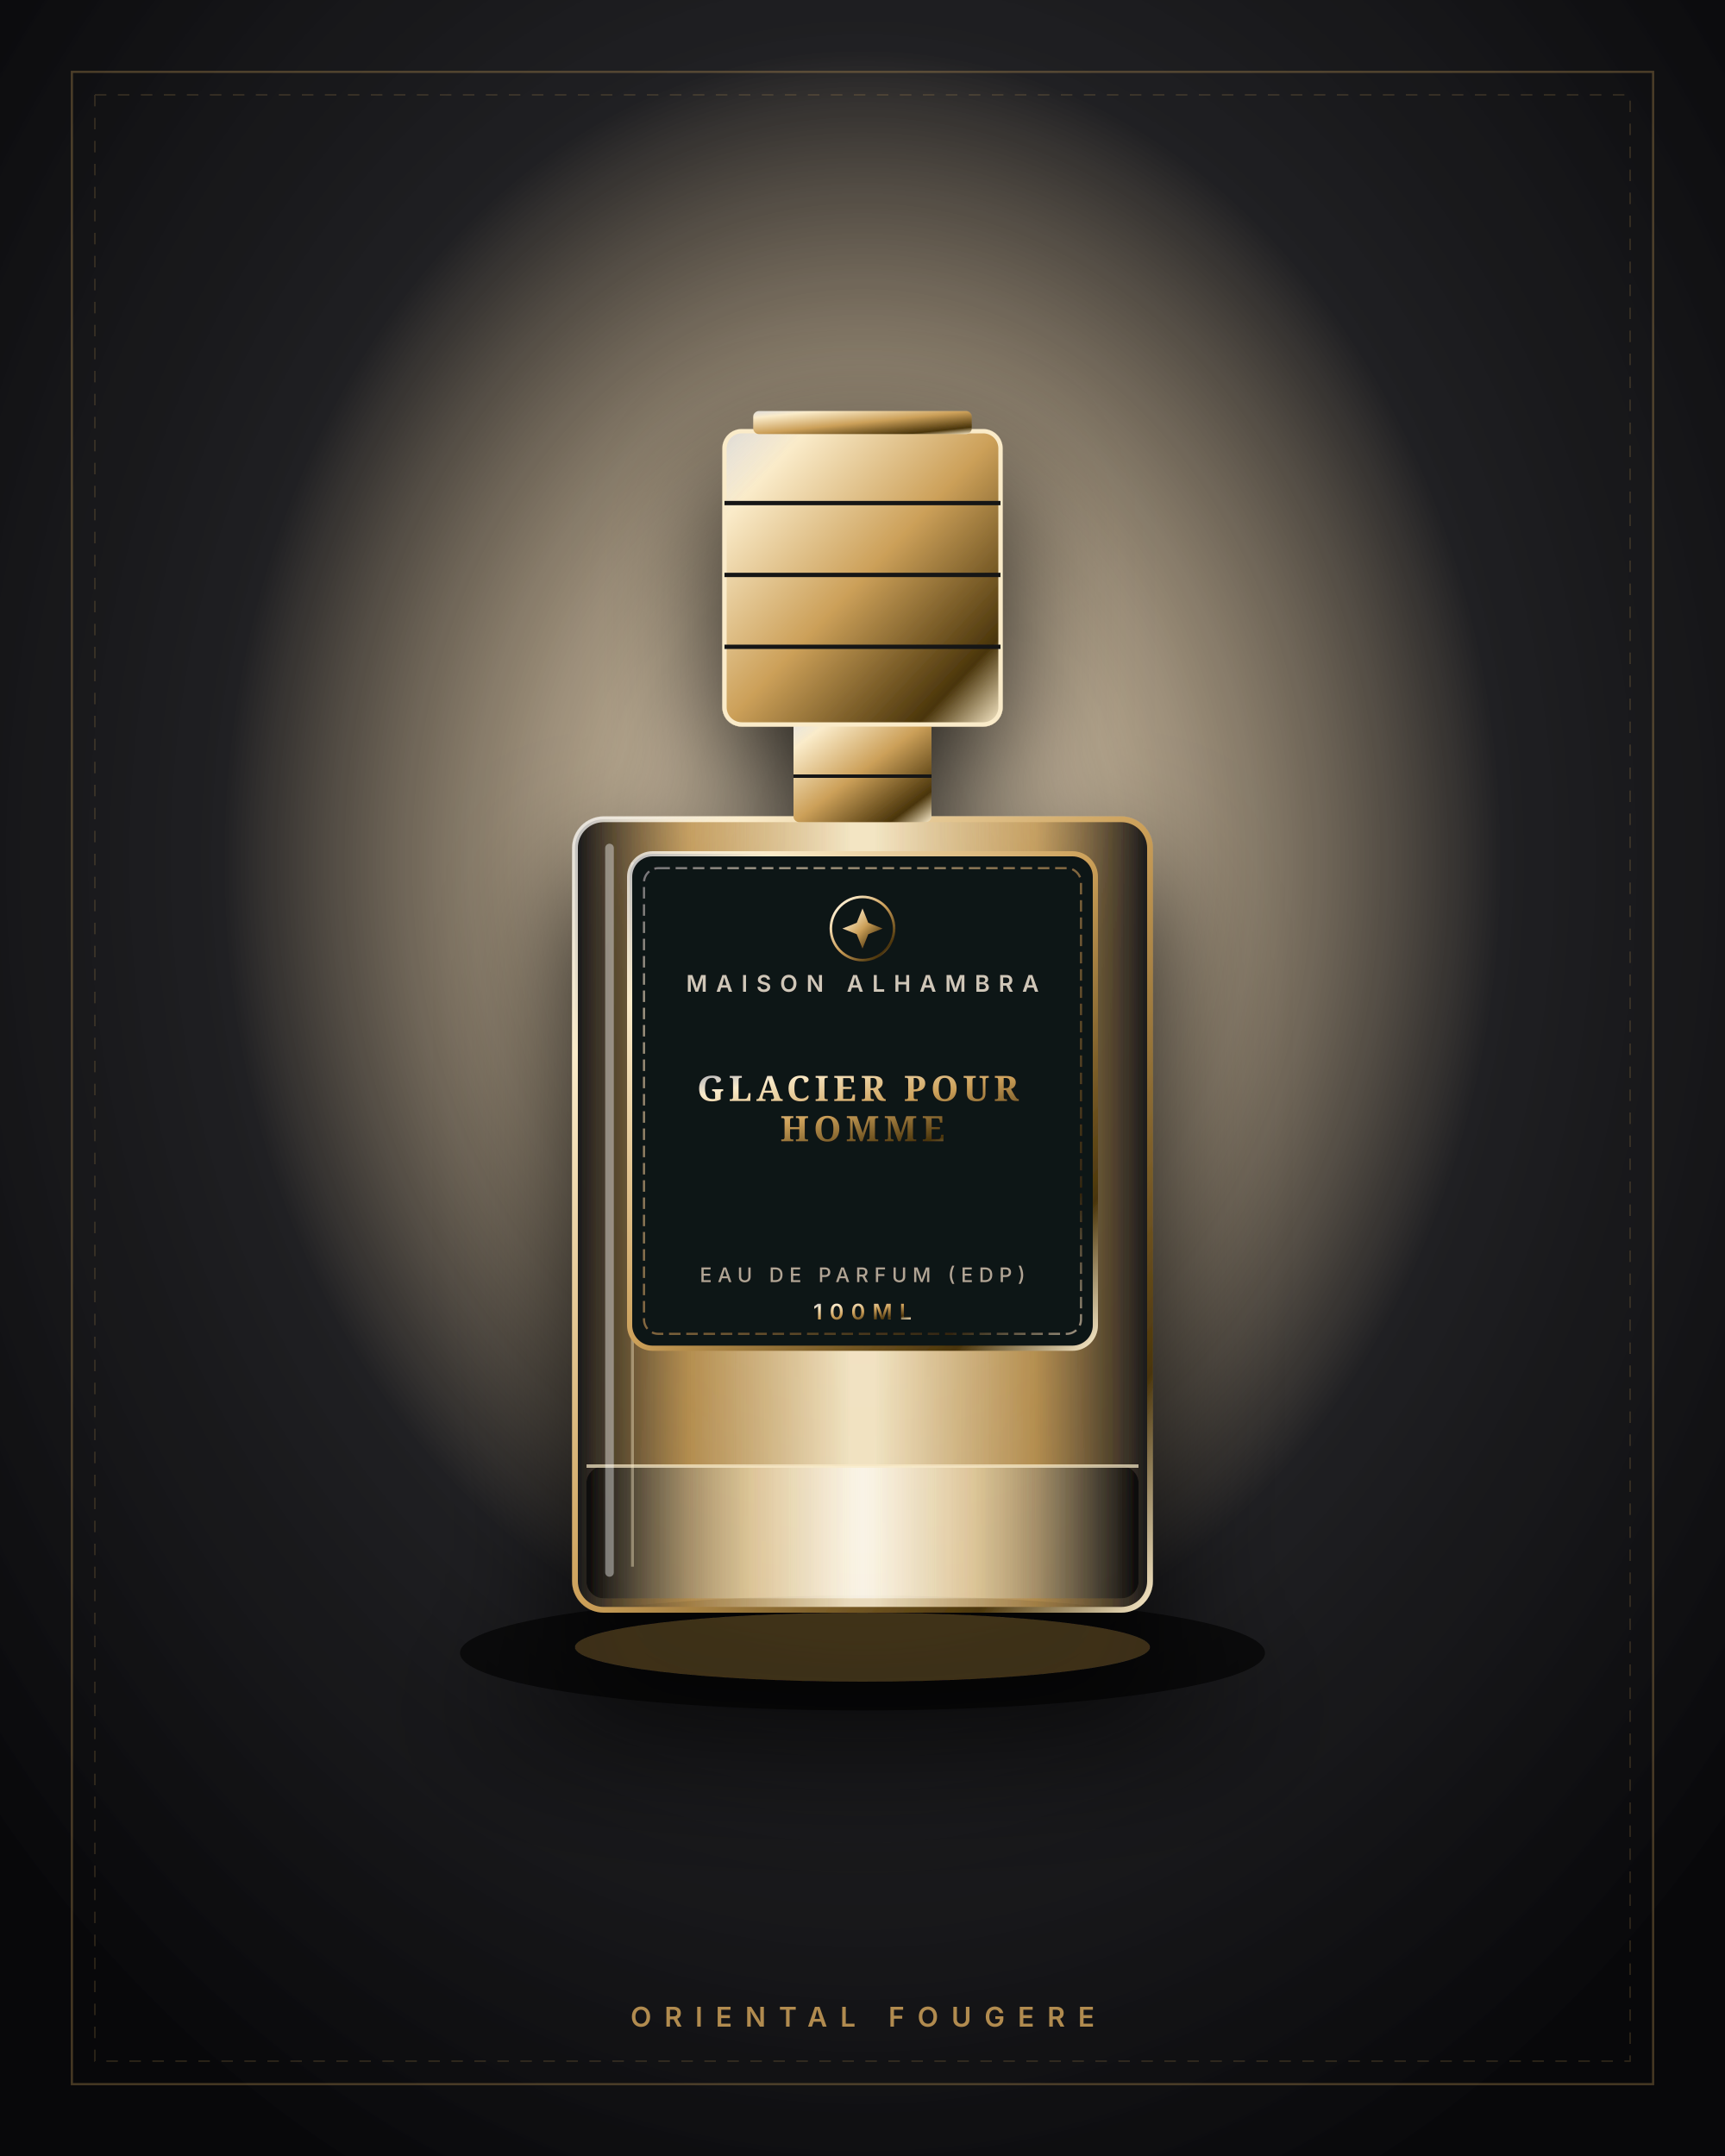
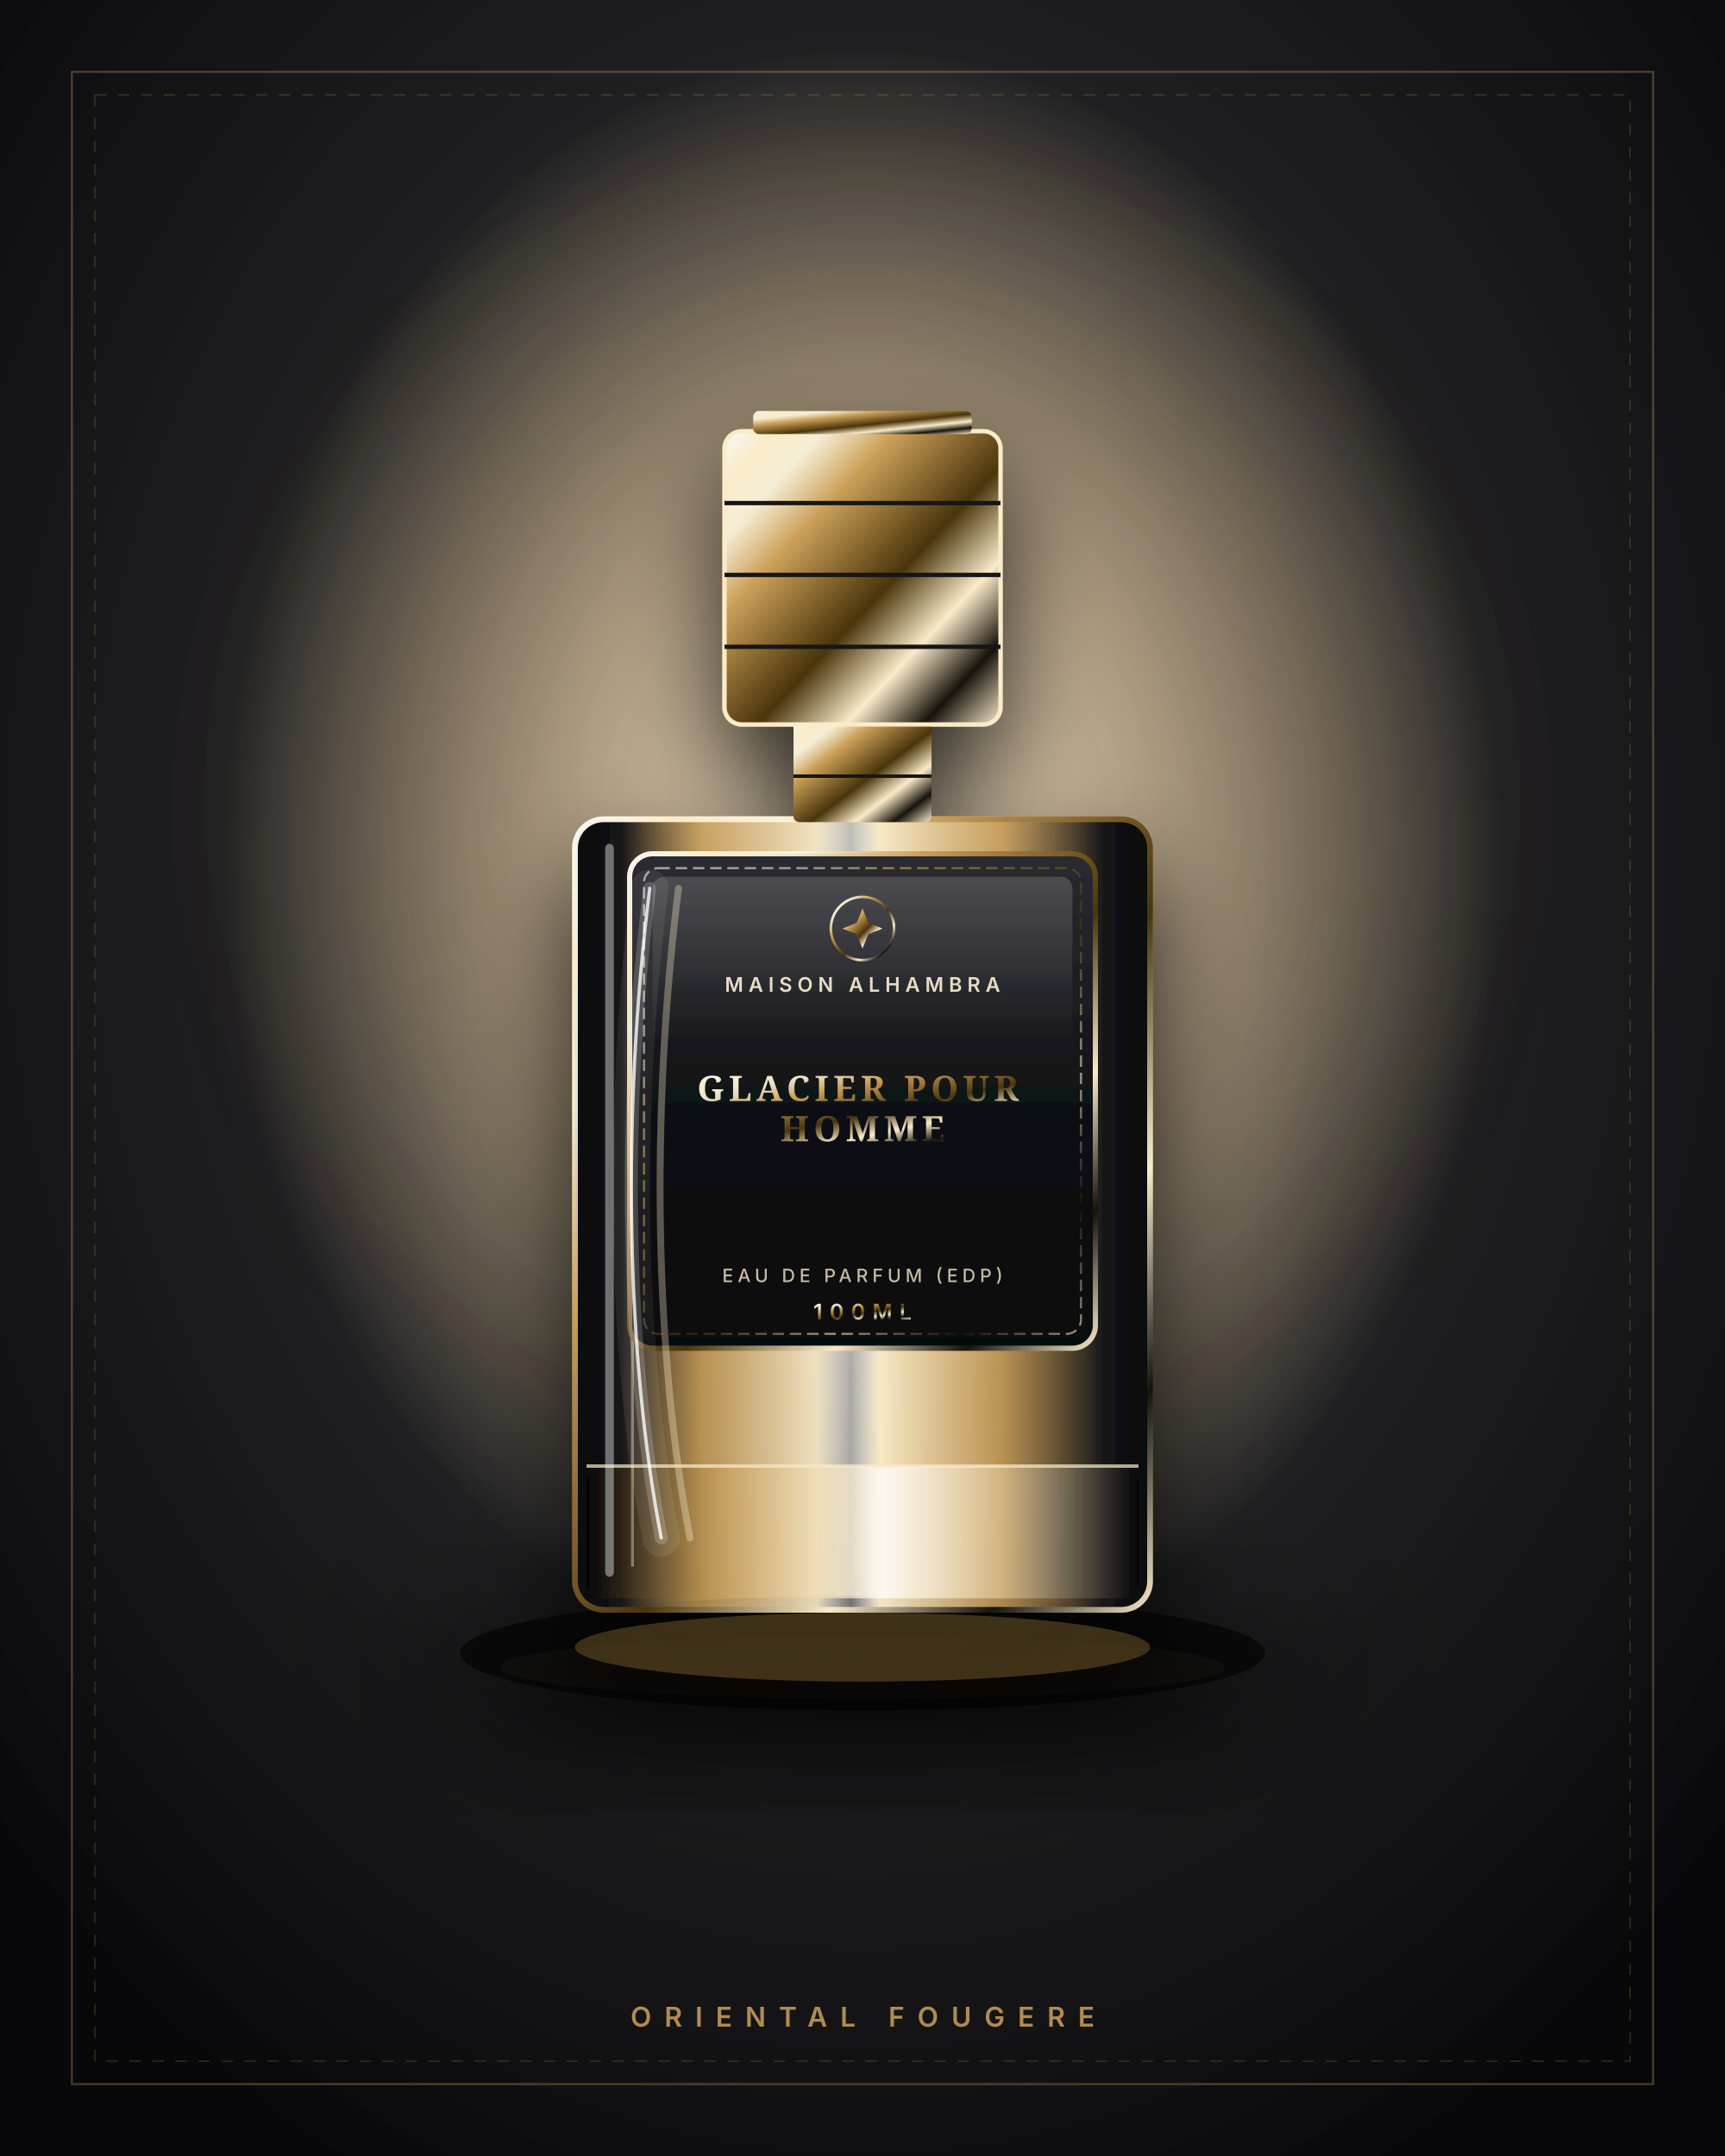
<svg xmlns="http://www.w3.org/2000/svg" viewBox="0 0 600 750" width="600" height="750">
  <defs>
    <radialGradient id="ambG" cx="50%" cy="40%" r="68%">
      <stop offset="0%" stop-color="#cca059" stop-opacity="0.32" />
      <stop offset="55%" stop-color="#151518" stop-opacity="0.95" />
      <stop offset="100%" stop-color="#08080a" />
    </radialGradient>
    <linearGradient id="metalG" x1="0%" y1="0%" x2="100%" y2="100%">
-       <stop offset="0%" stop-color="#ffffff" stop-opacity="0.7" />
-       <stop offset="15%" stop-color="#faebc9" />
-       <stop offset="50%" stop-color="#cca059" />
-       <stop offset="85%" stop-color="#4a350b" />
+       <stop offset="0%" stop-color="#ffffff" stop-opacity="0.95" />
+       <stop offset="9%" stop-color="#faebc9" />
+       <stop offset="18%" stop-color="#fff8df" stop-opacity="0.9" />
+       <stop offset="31%" stop-color="#cca059" />
+       <stop offset="56%" stop-color="#4a350b" />
+       <stop offset="72%" stop-color="#faebc9" />
+       <stop offset="86%" stop-color="#17130c" />
      <stop offset="100%" stop-color="#faebc9" />
    </linearGradient>
    <linearGradient id="bodyG" x1="0%" y1="0%" x2="100%" y2="0%">
-       <stop offset="0%" stop-color="#151518" />
-       <stop offset="20%" stop-color="#cca059" stop-opacity="0.75" />
-       <stop offset="48%" stop-color="#faebc9" stop-opacity="0.92" />
-       <stop offset="52%" stop-color="#faebc9" stop-opacity="0.92" />
-       <stop offset="80%" stop-color="#cca059" stop-opacity="0.75" />
-       <stop offset="100%" stop-color="#151518" />
+       <stop offset="0%" stop-color="#050609" />
+       <stop offset="8%" stop-color="#151518" />
+       <stop offset="22%" stop-color="#cca059" stop-opacity="0.78" />
+       <stop offset="42%" stop-color="#faebc9" stop-opacity="0.9" />
+       <stop offset="48%" stop-color="#ffffff" stop-opacity="0.38" />
+       <stop offset="53%" stop-color="#faebc9" stop-opacity="0.98" />
+       <stop offset="74%" stop-color="#cca059" stop-opacity="0.82" />
+       <stop offset="92%" stop-color="#151518" />
+       <stop offset="100%" stop-color="#050609" />
    </linearGradient>
    <linearGradient id="baseG" x1="0%" y1="0%" x2="100%" y2="0%">
      <stop offset="0%" stop-color="#000000" stop-opacity="0.8" />
-       <stop offset="30%" stop-color="#faebc9" stop-opacity="0.4" />
-       <stop offset="50%" stop-color="#ffffff" stop-opacity="0.6" />
-       <stop offset="70%" stop-color="#faebc9" stop-opacity="0.4" />
+       <stop offset="24%" stop-color="#cca059" stop-opacity="0.38" />
+       <stop offset="46%" stop-color="#faebc9" stop-opacity="0.72" />
+       <stop offset="54%" stop-color="#ffffff" stop-opacity="0.78" />
+       <stop offset="76%" stop-color="#faebc9" stop-opacity="0.36" />
      <stop offset="100%" stop-color="#000000" stop-opacity="0.8" />
    </linearGradient>
+     <linearGradient id="labelG" x1="0%" y1="0%" x2="0%" y2="100%">
+       <stop offset="0%" stop-color="#2b2b31" />
+       <stop offset="48%" stop-color="#111216" />
+       <stop offset="100%" stop-color="#06070a" />
+     </linearGradient>
+     <linearGradient id="labelSheen" x1="0%" y1="0%" x2="0%" y2="100%">
+       <stop offset="0%" stop-color="#ffffff" stop-opacity="0.75" />
+       <stop offset="100%" stop-color="#ffffff" stop-opacity="0" />
+     </linearGradient>
+     <radialGradient id="bloomG" cx="50%" cy="45%" r="58%">
+       <stop offset="0%" stop-color="#faebc9" stop-opacity="0.24" />
+       <stop offset="42%" stop-color="#cca059" stop-opacity="0.10" />
+       <stop offset="100%" stop-color="#151518" stop-opacity="0" />
+     </radialGradient>
    <filter id="flaconShadow" x="-30%" y="-20%" width="160%" height="150%">
-       <feDropShadow dx="0" dy="20" stdDeviation="22" flood-color="#000000" flood-opacity="0.85" />
+       <feDropShadow dx="0" dy="18" stdDeviation="18" flood-color="#000000" flood-opacity="0.8" />
+     </filter>
+     <filter id="softGlow" x="-40%" y="-40%" width="180%" height="180%">
+       <feGaussianBlur stdDeviation="28" />
    </filter>
  </defs>
  <rect width="600" height="750" fill="url(#ambG)" />
+   <circle cx="300" cy="300" r="245" fill="url(#bloomG)" filter="url(#softGlow)" />
+   <ellipse cx="300" cy="584" rx="174" ry="26" fill="#000000" opacity="0.42" filter="url(#softGlow)" />
+   <ellipse cx="300" cy="580" rx="126" ry="11" fill="#cca059" opacity="0.14" />
  <rect x="25" y="25" width="550" height="700" fill="none" stroke="#cca059" stroke-width="0.75" opacity="0.32" />
  <rect x="33" y="33" width="534" height="684" fill="none" stroke="#cca059" stroke-width="0.5" stroke-dasharray="4,4" opacity="0.2" />
  <g transform="translate(300, 365)" filter="url(#flaconShadow)">
    <ellipse cx="0" cy="210" rx="140" ry="20" fill="#000000" opacity="0.6" />
    <ellipse cx="0" cy="208" rx="100" ry="12" fill="#cca059" opacity="0.25" />
    <rect x="-100" y="-80" width="200" height="275" rx="10" fill="url(#bodyG)" stroke="url(#metalG)" stroke-width="2" />
    <rect x="-96" y="145" width="192" height="46" rx="6" fill="url(#baseG)" opacity="0.95" />
    <line x1="-96" y1="145" x2="96" y2="145" stroke="#faebc9" stroke-width="1.2" opacity="0.7" />
    <line x1="-88" y1="-70" x2="-88" y2="182" stroke="#ffffff" stroke-width="3" stroke-linecap="round" opacity="0.4" />
    <line x1="-80" y1="-65" x2="-80" y2="180" stroke="#faebc9" stroke-width="1" opacity="0.4" />
-     <rect x="-81.0" y="-68.0" width="162" height="172" rx="8" fill="#111216" stroke="url(#metalG)" stroke-width="1.8" />
+     <rect x="-81.0" y="-68.0" width="162" height="172" rx="8" fill="url(#labelG)" stroke="url(#metalG)" stroke-width="1.8" />
    <rect x="-76.0" y="-63.0" width="152" height="162" rx="5" fill="none" stroke="url(#metalG)" stroke-width="0.75" stroke-dasharray="4,2" opacity="0.6" />
+     <rect x="-73.0" y="-60.0" width="146" height="58.5" rx="4" fill="url(#labelSheen)" opacity="0.22" />
    <g transform="translate(0, -42.0)">
      <circle cx="0" cy="0" r="11" fill="none" stroke="url(#metalG)" stroke-width="0.9" />
      <polygon points="0,-7 2,-2 7,0 2,2 0,7 -2,2 -7,0 -2,-2" fill="url(#metalG)" />
    </g>
-     <text x="0" y="-20.0" font-family="'Inter', -apple-system, sans-serif" font-size="8" font-weight="600" letter-spacing="3" fill="#cfc7b8" text-anchor="middle">MAISON ALHAMBRA</text>
+     <text x="0" y="-20.0" font-family="'Inter', -apple-system, sans-serif" font-size="7" font-weight="600" letter-spacing="1.8" fill="#e8dcc4" text-anchor="middle">MAISON ALHAMBRA</text>
    <line x1="-61.0" y1="-12.0" x2="61.0" y2="-12.0" stroke="url(#metalG)" stroke-width="0.6" opacity="0.5" />
    <text x="0" y="18.0" font-family="'Cinzel', 'Playfair Display', 'Georgia', serif" font-size="12.2" font-weight="700" letter-spacing="1.6" fill="url(#metalG)" text-anchor="middle">
      <tspan x="0" dy="0">GLACIER POUR</tspan>
      <tspan x="0" dy="14">HOMME</tspan>
    </text>
    <line x1="-57.0" y1="66.0" x2="57.0" y2="66.0" stroke="url(#metalG)" stroke-width="0.6" opacity="0.5" />
-     <text x="0" y="81.0" font-family="'Inter', -apple-system, sans-serif" font-size="7" font-weight="500" letter-spacing="2" fill="#b0a594" text-anchor="middle">EAU DE PARFUM (EDP)</text>
+     <text x="0" y="81.0" font-family="'Inter', -apple-system, sans-serif" font-size="6.4" font-weight="500" letter-spacing="1.5" fill="#c8bba4" text-anchor="middle">EAU DE PARFUM (EDP)</text>
    <text x="0" y="94.0" font-family="'Inter', -apple-system, sans-serif" font-size="7.5" font-weight="600" letter-spacing="2.5" fill="url(#metalG)" text-anchor="middle">100ML</text>
    <rect x="-24" y="-115" width="48" height="36" rx="2" fill="url(#metalG)" />
    <line x1="-24" y1="-95" x2="24" y2="-95" stroke="#121316" stroke-width="1.2" />
    <rect x="-48" y="-215" width="96" height="102" rx="6" fill="url(#metalG)" stroke="#faebc9" stroke-width="1.5" />
    <line x1="-48" y1="-190" x2="48" y2="-190" stroke="#121316" stroke-width="1.5" />
    <line x1="-48" y1="-165" x2="48" y2="-165" stroke="#121316" stroke-width="1.5" />
    <line x1="-48" y1="-140" x2="48" y2="-140" stroke="#121316" stroke-width="1.5" />
    <rect x="-38" y="-222" width="76" height="8" rx="2" fill="url(#metalG)" />
+     <path d="M-74,-56 C-84,24 -82,108 -70,170" fill="none" stroke="#ffffff" stroke-width="13" stroke-linecap="round" opacity="0.075" />
+     <path d="M-74,-56 C-84,24 -82,108 -70,170" fill="none" stroke="#ffffff" stroke-width="4.5" stroke-linecap="round" opacity="0.18" />
+     <path d="M-74,-56 C-84,24 -82,108 -70,170" fill="none" stroke="#ffffff" stroke-width="1.15" stroke-linecap="round" opacity="0.78" />
+     <path d="M-74,-56 C-84,24 -82,108 -70,170" fill="none" stroke="#faebc9" stroke-width="2.4" stroke-linecap="round" opacity="0.34" transform="translate(10,0)" />
  </g>
  <text x="300" y="705" font-family="'Inter', -apple-system, sans-serif" font-size="9.5" font-weight="600" letter-spacing="4.5" fill="#cca059" opacity="0.85" text-anchor="middle">ORIENTAL FOUGERE</text>
</svg>
